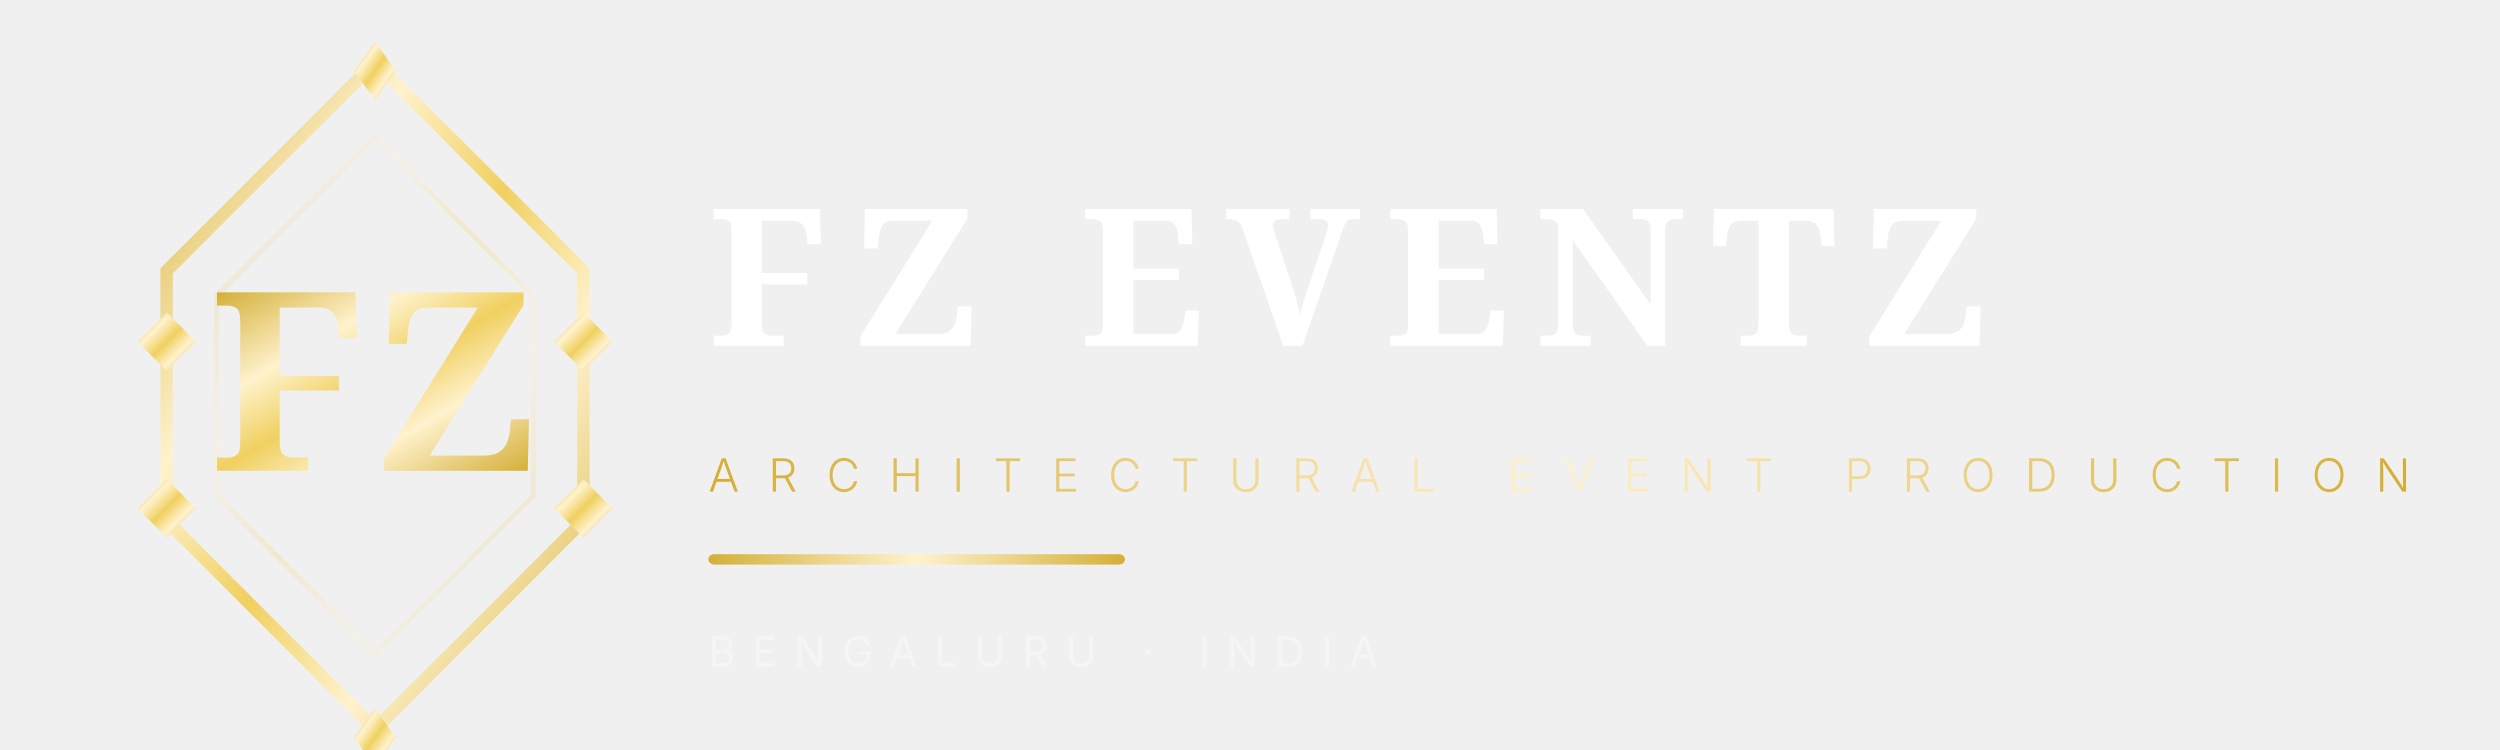
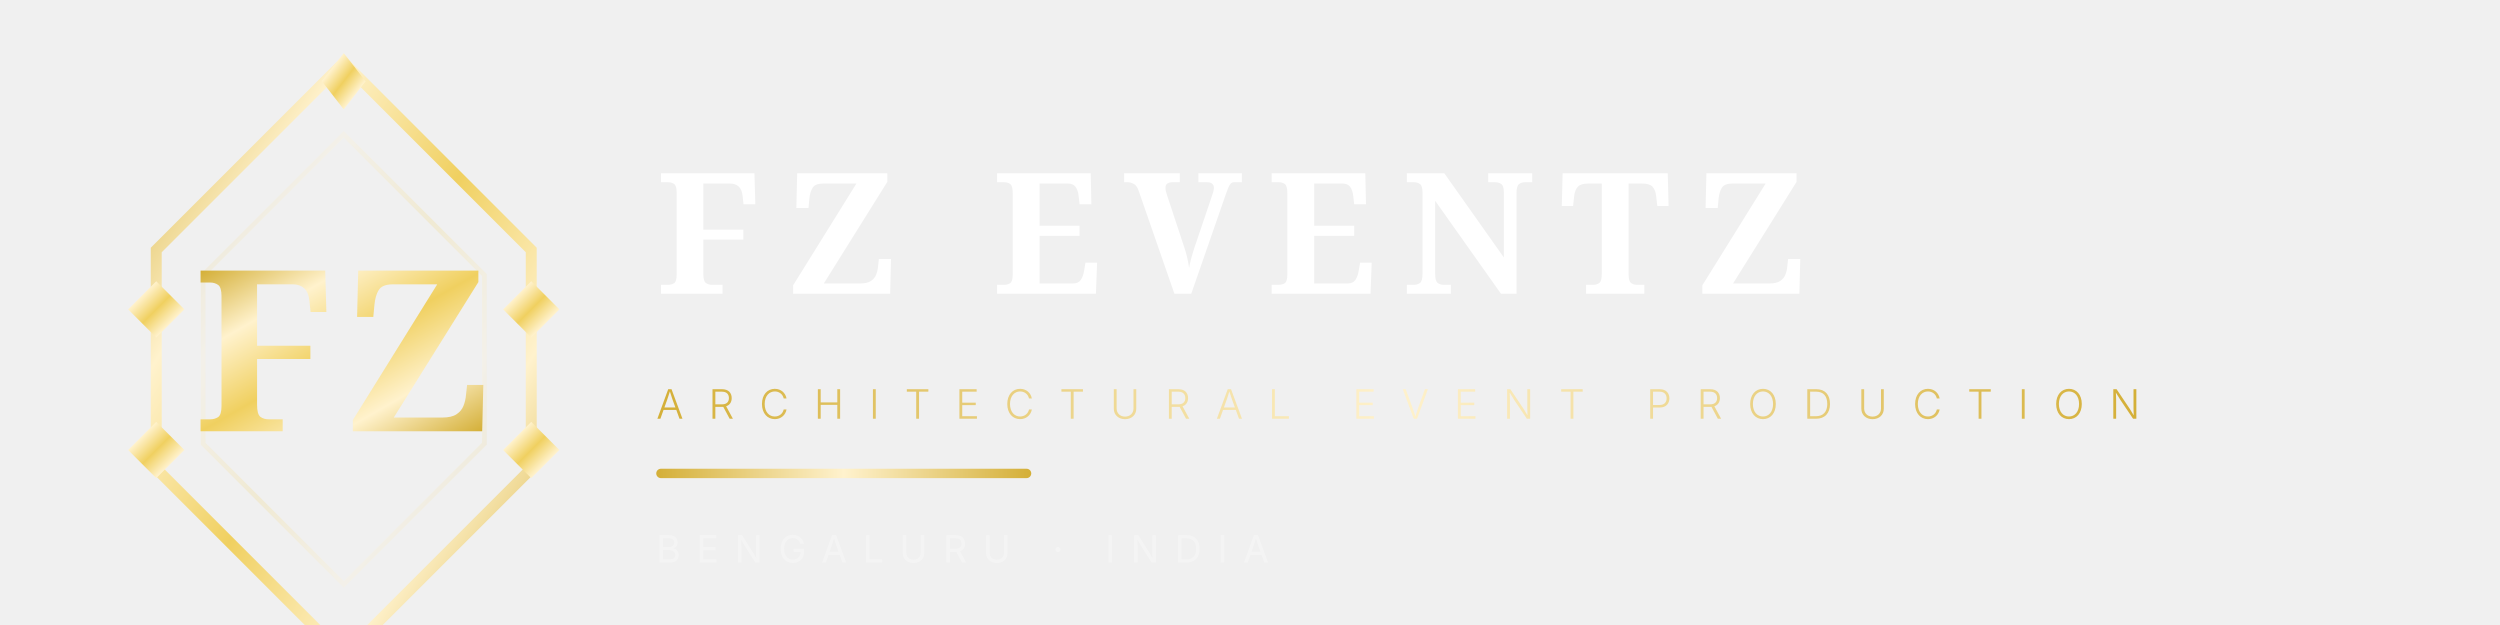
- <svg xmlns="http://www.w3.org/2000/svg" viewBox="0 0 600 180" width="600" height="180">
+ <svg xmlns="http://www.w3.org/2000/svg" viewBox="0 0 800 200" width="800" height="200">
  <defs>
-     <linearGradient id="lgGold" x1="0%" y1="0%" x2="100%" y2="100%">
+     <linearGradient id="g1" x1="0%" y1="0%" x2="100%" y2="100%">
      <stop offset="0%" stop-color="#D4AF37" />
-       <stop offset="30%" stop-color="#FFF2CD" />
+       <stop offset="25%" stop-color="#FFF2CD" />
      <stop offset="50%" stop-color="#F0D060" />
-       <stop offset="70%" stop-color="#FFF2CD" />
+       <stop offset="75%" stop-color="#FFF2CD" />
      <stop offset="100%" stop-color="#D4AF37" />
    </linearGradient>
-     <linearGradient id="lgGold2" x1="0%" y1="0%" x2="100%" y2="0%">
+     <linearGradient id="g2" x1="0%" y1="0%" x2="100%" y2="0%">
      <stop offset="0%" stop-color="#D4AF37" />
      <stop offset="50%" stop-color="#FFF2CD" />
      <stop offset="100%" stop-color="#D4AF37" />
    </linearGradient>
  </defs>
-   <g transform="translate(40, 15)">
-     <path d="M0 50 L50 0 L100 50 L100 110 L50 160 L0 110 Z" fill="none" stroke="url(#lgGold)" stroke-width="3" />
-     <path d="M12 56 L50 18 L88 56 L88 104 L50 142 L12 104 Z" fill="none" stroke="url(#lgGold)" stroke-width="1.2" opacity="0.25" />
-     <text x="50" y="98" font-family="'Playfair Display', Georgia, serif" font-size="60" font-weight="700" fill="url(#lgGold)" text-anchor="middle" letter-spacing="2">FZ</text>
-     <polygon points="0,60 -7,67 0,74 7,67" fill="url(#lgGold)" />
-     <polygon points="100,60 93,67 100,74 107,67" fill="url(#lgGold)" />
-     <polygon points="0,100 -7,107 0,114 7,107" fill="url(#lgGold)" />
-     <polygon points="100,100 93,107 100,114 107,107" fill="url(#lgGold)" />
-     <polygon points="50,155 45,162 50,169 55,162" fill="url(#lgGold)" />
-     <polygon points="50,-5 45,2 50,9 55,2" fill="url(#lgGold)" />
+   <g transform="translate(50, 20)">
+     <path d="M0 60 L60 0 L120 60 L120 130 L60 190 L0 130 Z" fill="none" stroke="url(#g1)" stroke-width="3.5" />
+     <path d="M15 68 L60 23 L105 68 L105 122 L60 167 L15 122 Z" fill="none" stroke="url(#g1)" stroke-width="1.5" opacity="0.2" />
+     <text x="60" y="118" font-family="'Playfair Display', Georgia, serif" font-size="72" font-weight="700" fill="url(#g1)" text-anchor="middle" letter-spacing="3">FZ</text>
+     <polygon points="0,70 -9,79 0,88 9,79" fill="url(#g1)" />
+     <polygon points="120,70 111,79 120,88 129,79" fill="url(#g1)" />
+     <polygon points="0,115 -9,124 0,133 9,124" fill="url(#g1)" />
+     <polygon points="120,115 111,124 120,133 129,124" fill="url(#g1)" />
+     <polygon points="60,185 53,194 60,203 67,194" fill="url(#g1)" />
+     <polygon points="60,-3 53,6 60,15 67,6" fill="url(#g1)" />
  </g>
-   <g transform="translate(170, 28)">
-     <text x="0" y="55" font-family="'Playfair Display', Georgia, serif" font-size="46" font-weight="700" fill="#FFFFFF" letter-spacing="6">FZ EVENTZ</text>
-     <text x="0" y="90" font-family="'Inter', Arial, sans-serif" font-size="11" font-weight="300" fill="url(#lgGold2)" letter-spacing="7">ARCHITECTURAL EVENT PRODUCTION</text>
-     <rect x="0" y="105" width="100" height="2.5" rx="1.5" fill="url(#lgGold2)" />
-     <text x="0" y="132" font-family="'Inter', Arial, sans-serif" font-size="10" font-weight="400" fill="rgba(255,255,255,0.35)" letter-spacing="4">BENGALURU · INDIA</text>
+   <g transform="translate(210, 32)">
+     <text x="0" y="62" font-family="'Playfair Display', Georgia, serif" font-size="54" font-weight="700" fill="#FFFFFF" letter-spacing="8">FZ EVENTZ</text>
+     <text x="0" y="102" font-family="'Inter', Arial, sans-serif" font-size="13" font-weight="300" fill="url(#g2)" letter-spacing="8">ARCHITECTURAL EVENT PRODUCTION</text>
+     <rect x="0" y="118" width="120" height="3" rx="1.5" fill="url(#g2)" />
+     <text x="0" y="148" font-family="'Inter', Arial, sans-serif" font-size="12" font-weight="400" fill="rgba(255,255,255,0.3)" letter-spacing="5">BENGALURU · INDIA</text>
  </g>
</svg>
